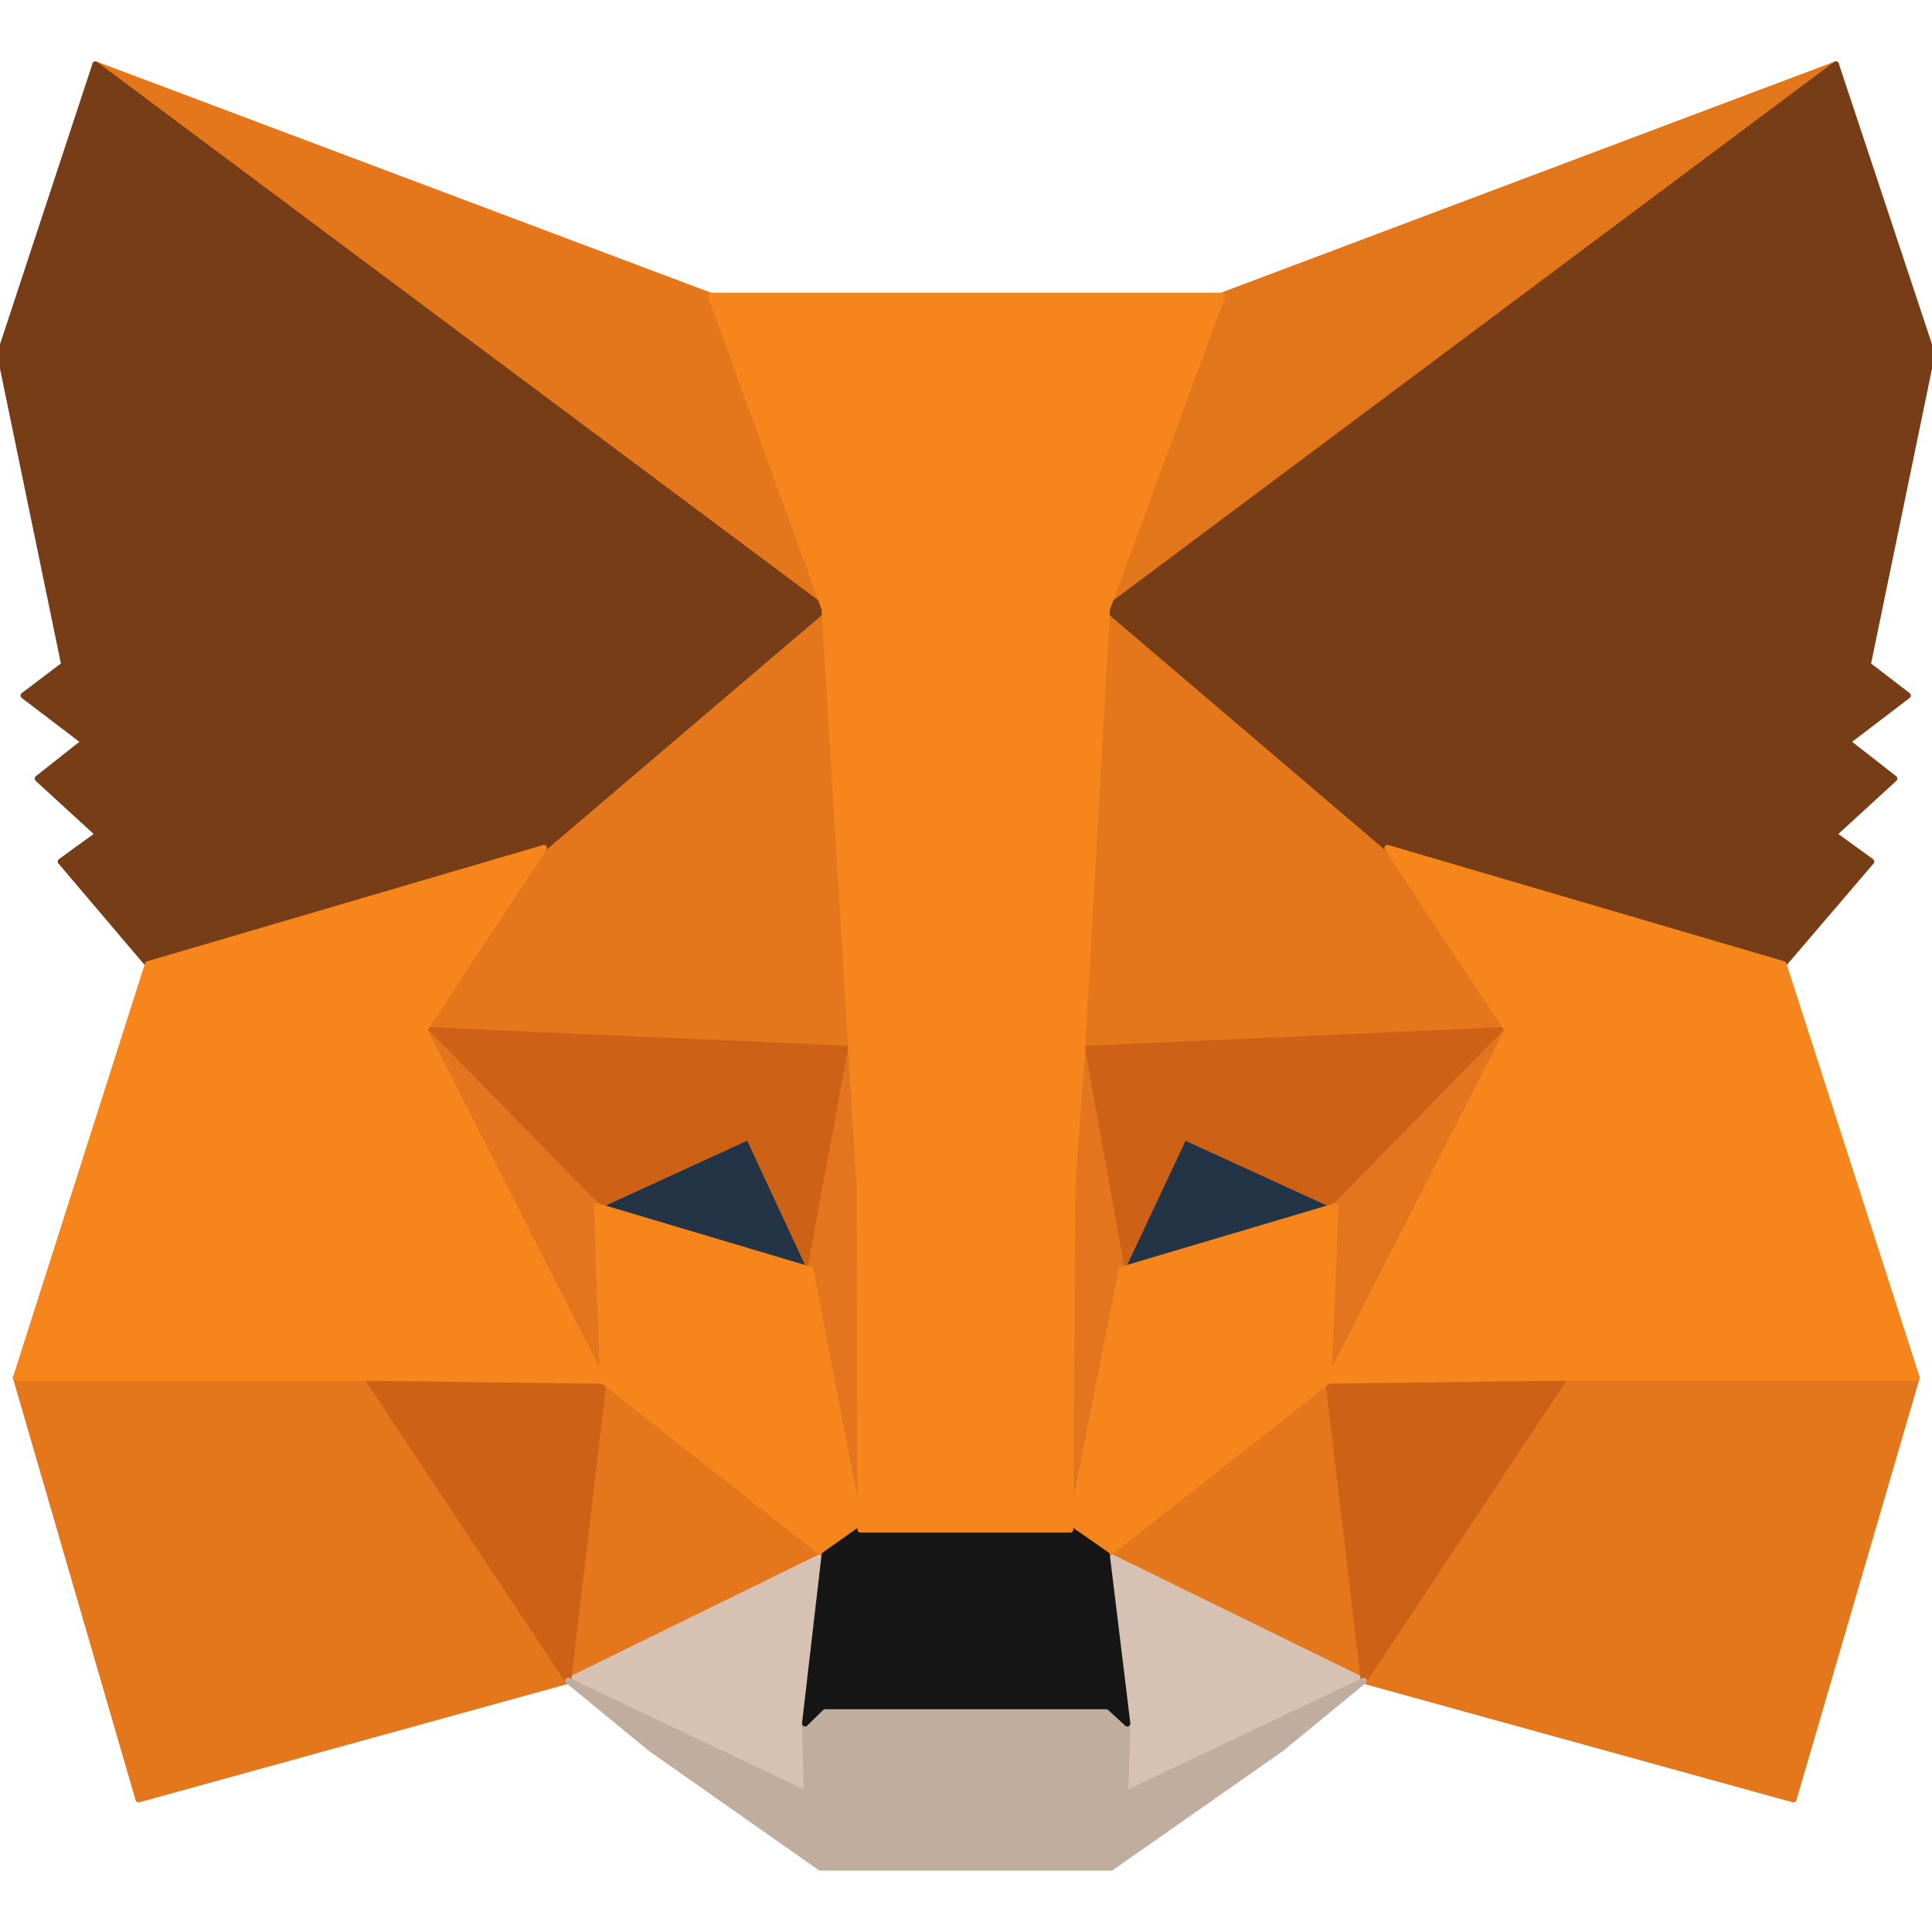
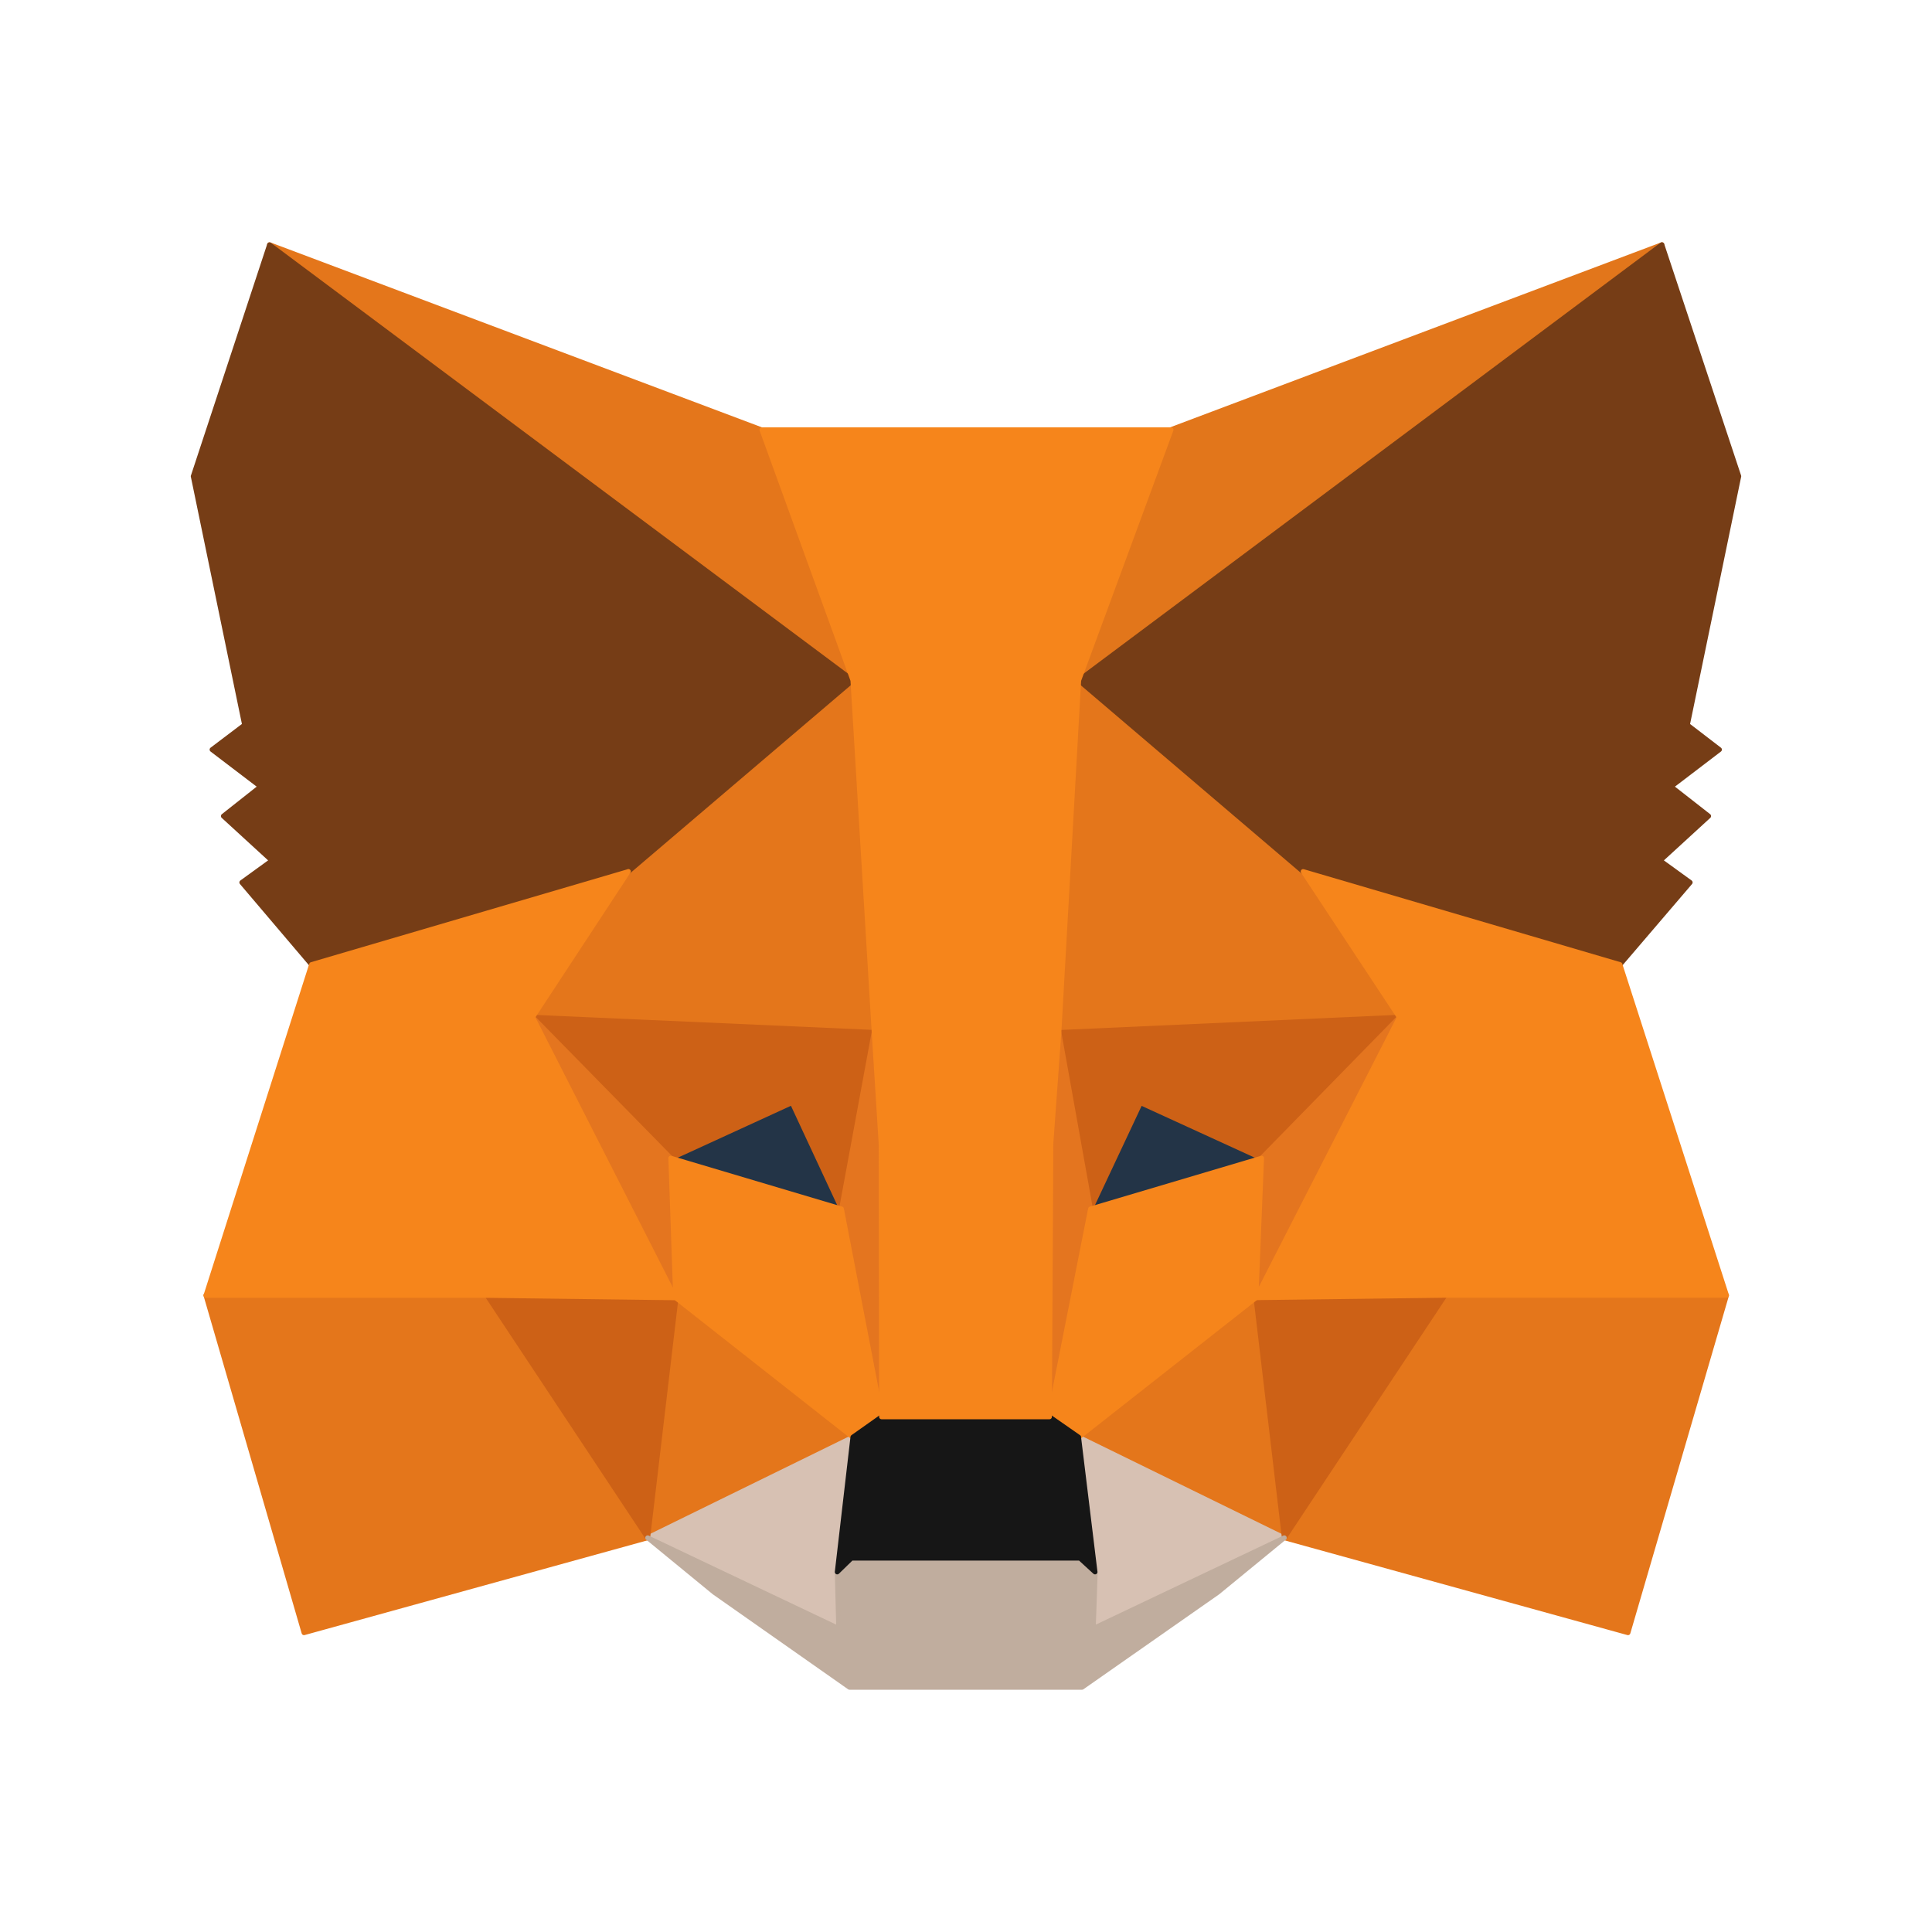
- <svg xmlns="http://www.w3.org/2000/svg" viewBox="0 0 16 16">
+ <svg xmlns="http://www.w3.org/2000/svg" viewBox="-2 -2 20 20">
  <g stroke-linecap="round" stroke-linejoin="round" stroke-width=".05">
    <path fill="#E2761B" stroke="#E2761B" d="M15.204.533 8.962 5.2l1.152-2.75 5.09-1.917Z" />
    <path fill="#E4761B" stroke="#E4761B" d="m.79.533 6.195 4.711L5.886 2.45.791.533Zm12.17 10.822-1.665 2.564 3.558.983 1.02-3.493-2.914-.054ZM.132 11.41l1.015 3.492 3.558-.983-1.664-2.564-2.91.054Z" />
    <path fill="#E4761B" stroke="#E4761B" d="m4.505 7.022-.99 1.509 3.533.157-.127-3.822-2.416 2.156Zm6.985 0-2.45-2.2-.078 3.866 3.524-.157-.996-1.509ZM4.705 13.92l2.124-1.042-1.836-1.444-.288 2.485Zm4.462-1.042 2.128 1.041-.293-2.485-1.835 1.444Z" />
    <path fill="#D7C1B3" stroke="#D7C1B3" d="m11.295 13.92-2.128-1.042.17 1.395-.02.585 1.978-.939Zm-6.59 0 1.977.938-.015-.585.162-1.395-2.124 1.041Z" />
    <path fill="#233447" stroke="#233447" d="M6.711 10.515 4.944 9.99l1.25-.574.517 1.1Zm2.568 0 .522-1.1 1.255.574-1.777.526Z" />
    <path fill="#CD6116" stroke="#CD6116" d="m4.705 13.92.303-2.565-1.967.054 1.664 2.51Zm6.287-2.565.303 2.564 1.664-2.51-1.967-.054Zm1.494-2.825-3.524.158.327 1.827.517-1.1 1.254.574 1.426-1.458ZM4.944 9.99 6.2 9.414l.512 1.1.337-1.827-3.534-.157 1.43 1.458Z" />
    <path fill="#E4751F" stroke="#E4751F" d="m3.514 8.53 1.48 2.904-.05-1.445-1.43-1.458Zm7.546 1.46-.058 1.444 1.484-2.903-1.426 1.458ZM7.048 8.688l-.337 1.827.415 2.152.098-2.835-.176-1.144Zm1.914 0-.171 1.14.073 2.839.425-2.152-.327-1.827Z" />
    <path fill="#F6851B" stroke="#F6851B" d="m9.289 10.515-.425 2.152.303.21 1.835-1.443.058-1.445-1.771.526ZM4.944 9.99l.05 1.444 1.835 1.444.297-.211-.415-2.152-1.767-.526Z" />
    <path fill="#C0AD9E" stroke="#C0AD9E" d="m9.318 14.858.02-.585-.157-.143H6.814l-.147.143.015.585-1.977-.939.689.565 1.4.983h2.407l1.405-.983.689-.565-1.977.939Z" />
    <path fill="#161616" stroke="#161616" d="m9.167 12.878-.303-.211H7.126l-.297.21-.162 1.396.147-.143H9.18l.156.143-.17-1.395Z" />
    <path fill="#763D16" stroke="#763D16" d="M15.468 5.505 16 2.93 15.204.533l-6.037 4.51 2.323 1.98 3.28.962.727-.85-.312-.226.503-.461-.39-.305.502-.383-.332-.255ZM0 2.93l.532 2.575-.337.255.503.383-.386.305.503.461-.312.226.722.85 3.28-.963 2.324-1.98L.79.534 0 2.931Z" />
    <path fill="#F6851B" stroke="#F6851B" d="m14.77 7.985-3.28-.963.996 1.509-1.484 2.903 1.957-.025h2.914L14.77 7.985ZM4.505 7.022l-3.28.963L.132 11.41H3.04l1.952.025L3.514 8.53l.991-1.509Zm4.457 1.666.205-3.645.956-2.594H5.887l.942 2.594.22 3.645.072 1.15.005 2.829h1.738l.015-2.83.083-1.15Z" />
  </g>
</svg>
